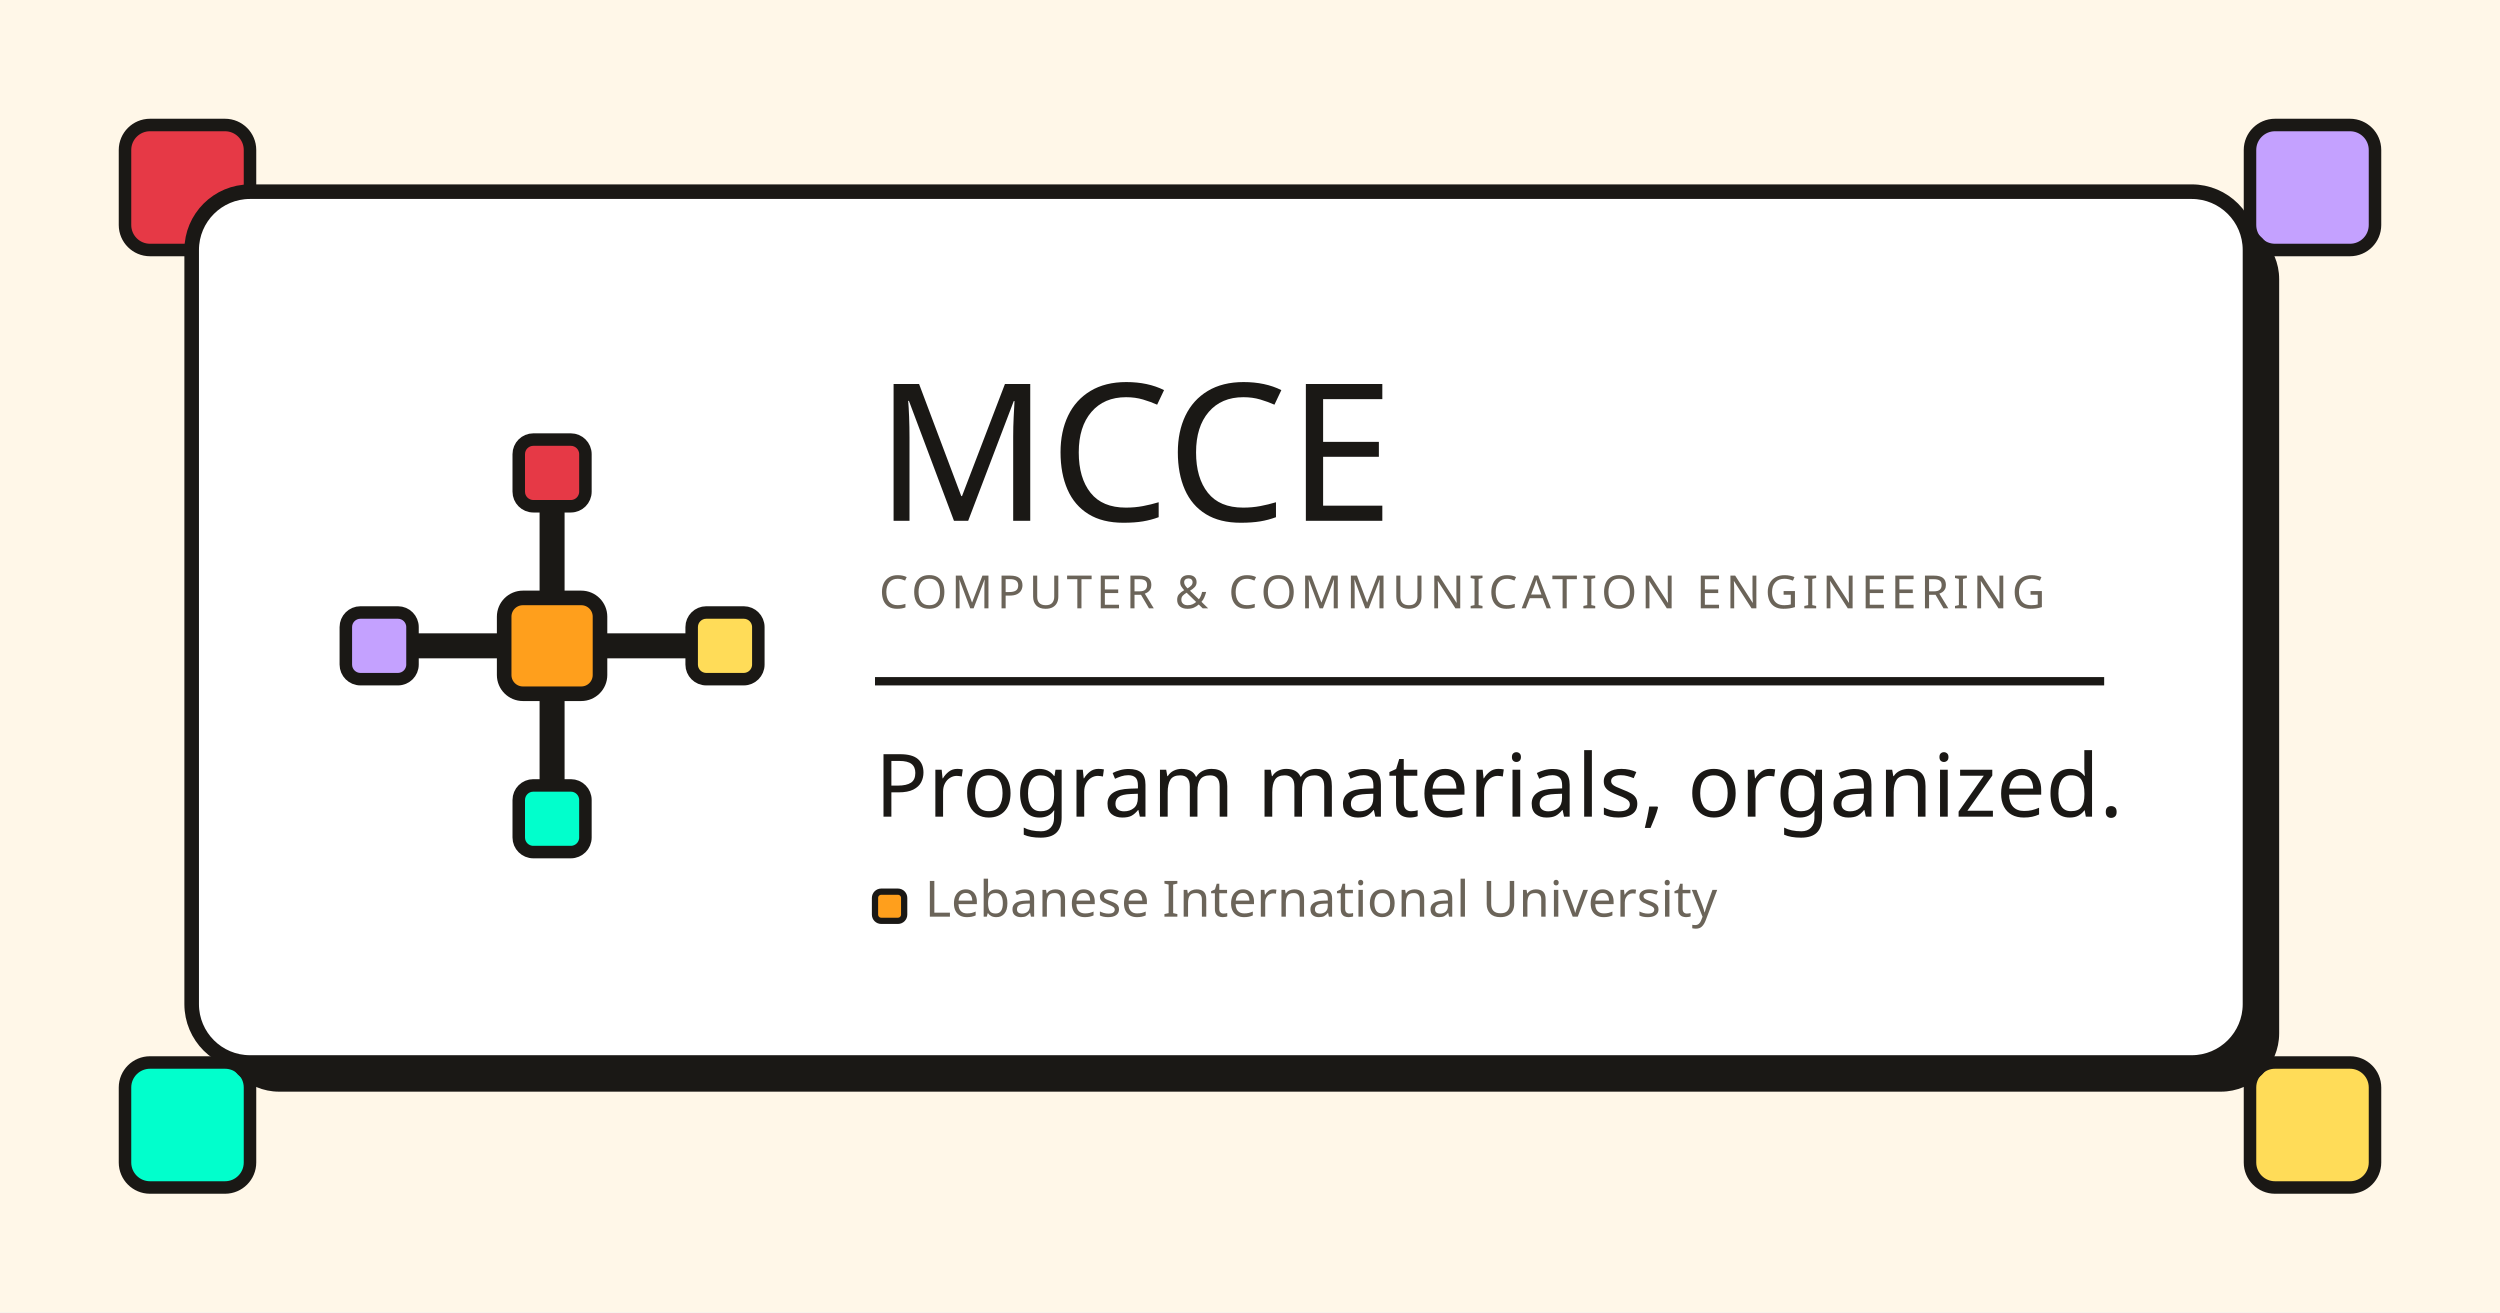
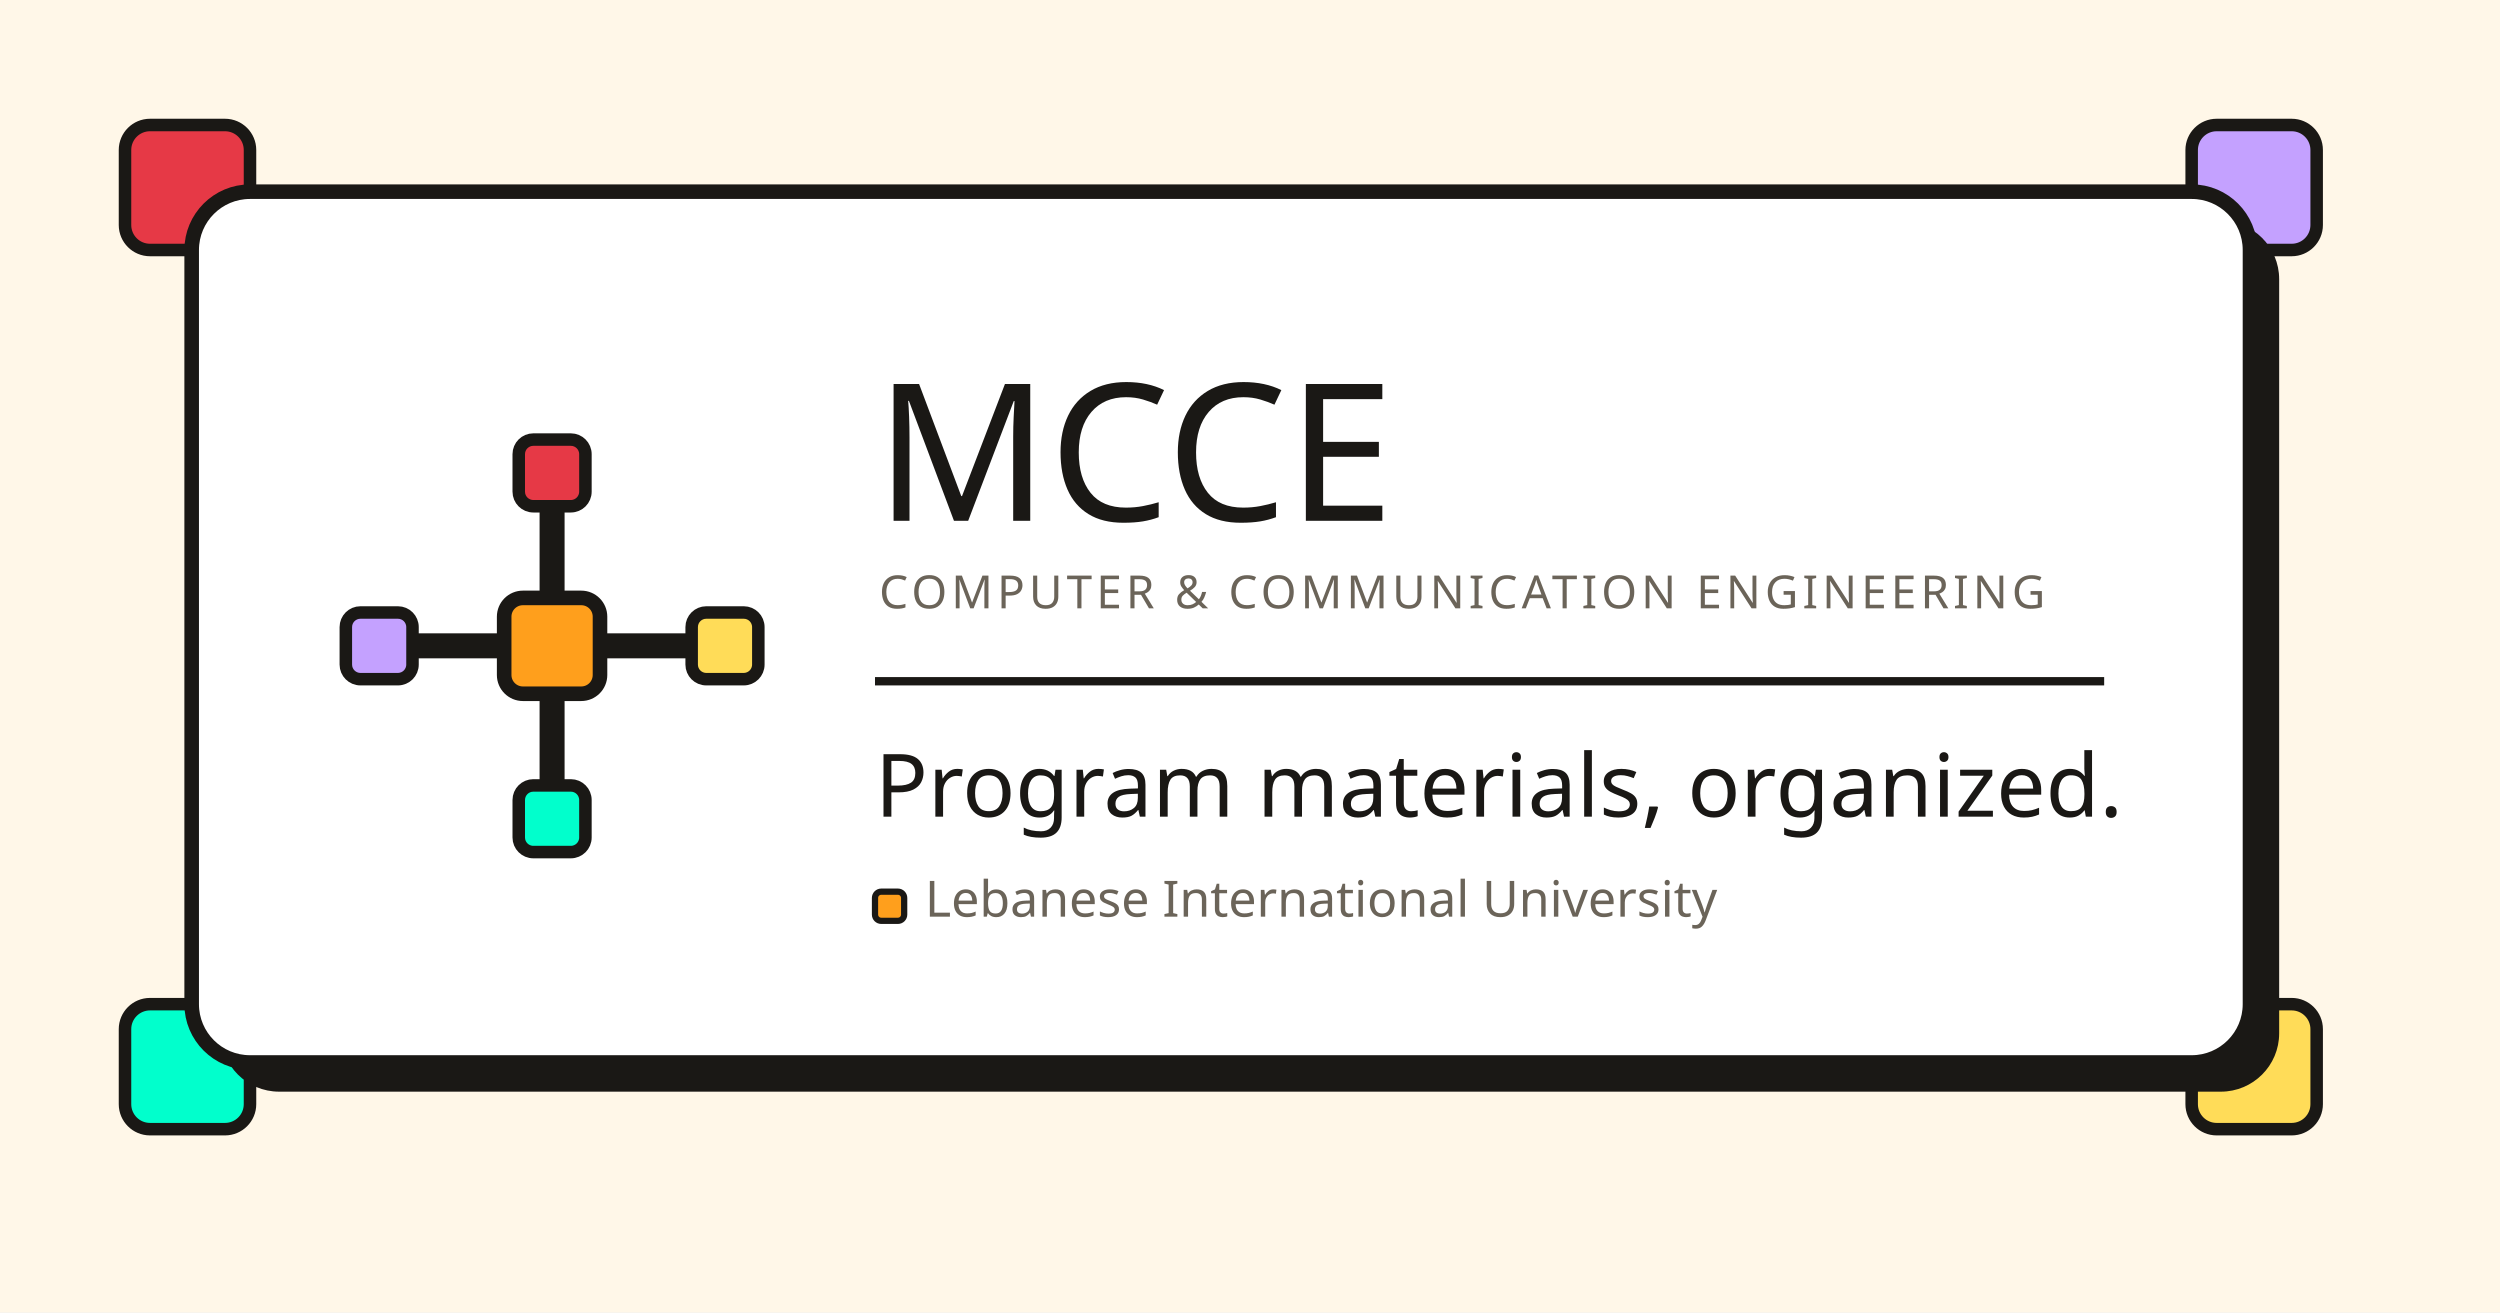
<svg xmlns="http://www.w3.org/2000/svg" height="630" role="img" viewBox="0 0 1200 630" width="1200">
  <rect fill="#fff7e8" height="630" width="1200" x="0" y="0" />
  <rect fill="#e63946" height="60" rx="12" stroke="#1a1815" stroke-width="6" width="60" x="60" y="60" />
-   <rect fill="#c4a1ff" height="60" rx="12" stroke="#1a1815" stroke-width="6" width="60" x="1080" y="60" />
-   <rect fill="#01ffcc" height="60" rx="12" stroke="#1a1815" stroke-width="6" width="60" x="60" y="510" />
-   <rect fill="#ffdc58" height="60" rx="12" stroke="#1a1815" stroke-width="6" width="60" x="1080" y="510" />
+   <rect fill="#c4a1ff" height="60" rx="12" stroke="#1a1815" stroke-width="6" width="60" x="1052" y="60" />
+   <rect fill="#01ffcc" height="60" rx="12" stroke="#1a1815" stroke-width="6" width="60" x="60" y="482" />
+   <rect fill="#ffdc58" height="60" rx="12" stroke="#1a1815" stroke-width="6" width="60" x="1052" y="482" />
  <rect fill="#1a1815" height="418" rx="28" width="988" x="106" y="106" />
  <rect fill="#ffffff" height="418" rx="28" stroke="#1a1815" stroke-width="7" width="988" x="92" y="92" />
  <g transform="translate(150, 195)">
    <g stroke="#1a1815" stroke-linecap="square" stroke-width="12">
      <line x1="115" x2="115" y1="115" y2="47" />
      <line x1="115" x2="183" y1="115" y2="115" />
      <line x1="115" x2="115" y1="115" y2="183" />
      <line x1="115" x2="47" y1="115" y2="115" />
    </g>
    <rect fill="#e63946" height="32" rx="7" stroke="#1a1815" stroke-width="6" width="32" x="99" y="16" />
    <rect fill="#ffdc58" height="32" rx="7" stroke="#1a1815" stroke-width="6" width="32" x="182" y="99" />
    <rect fill="#01ffcc" height="32" rx="7" stroke="#1a1815" stroke-width="6" width="32" x="99" y="182" />
    <rect fill="#c4a1ff" height="32" rx="7" stroke="#1a1815" stroke-width="6" width="32" x="16" y="99" />
    <rect fill="#ff9f1c" height="46" rx="9" stroke="#1a1815" stroke-width="7" width="46" x="92" y="92" />
  </g>
  <text fill="#1a1815" font-family="Archivo Black" font-size="92" x="420" y="250">
    MCCE
  </text>
  <text fill="#6b6459" font-family="Space Grotesk Sharp Medium" font-size="22" letter-spacing="2" x="422" y="292">
    COMPUTER &amp; COMMUNICATION ENGINEERING
  </text>
  <rect fill="#1a1815" height="4" width="590" x="420" y="325" />
  <text fill="#1a1815" font-family="Space Grotesk Sharp Bold" font-size="42" x="420" y="392">
    Program materials, organized.
  </text>
  <g transform="translate(420, 428)">
    <rect fill="#ff9f1c" height="14" rx="3" stroke="#1a1815" stroke-width="3" width="14" x="0" y="0" />
    <text fill="#6b6459" font-family="Space Grotesk Sharp Medium" font-size="24" x="24" y="12">
      Lebanese International University
    </text>
  </g>
</svg>
